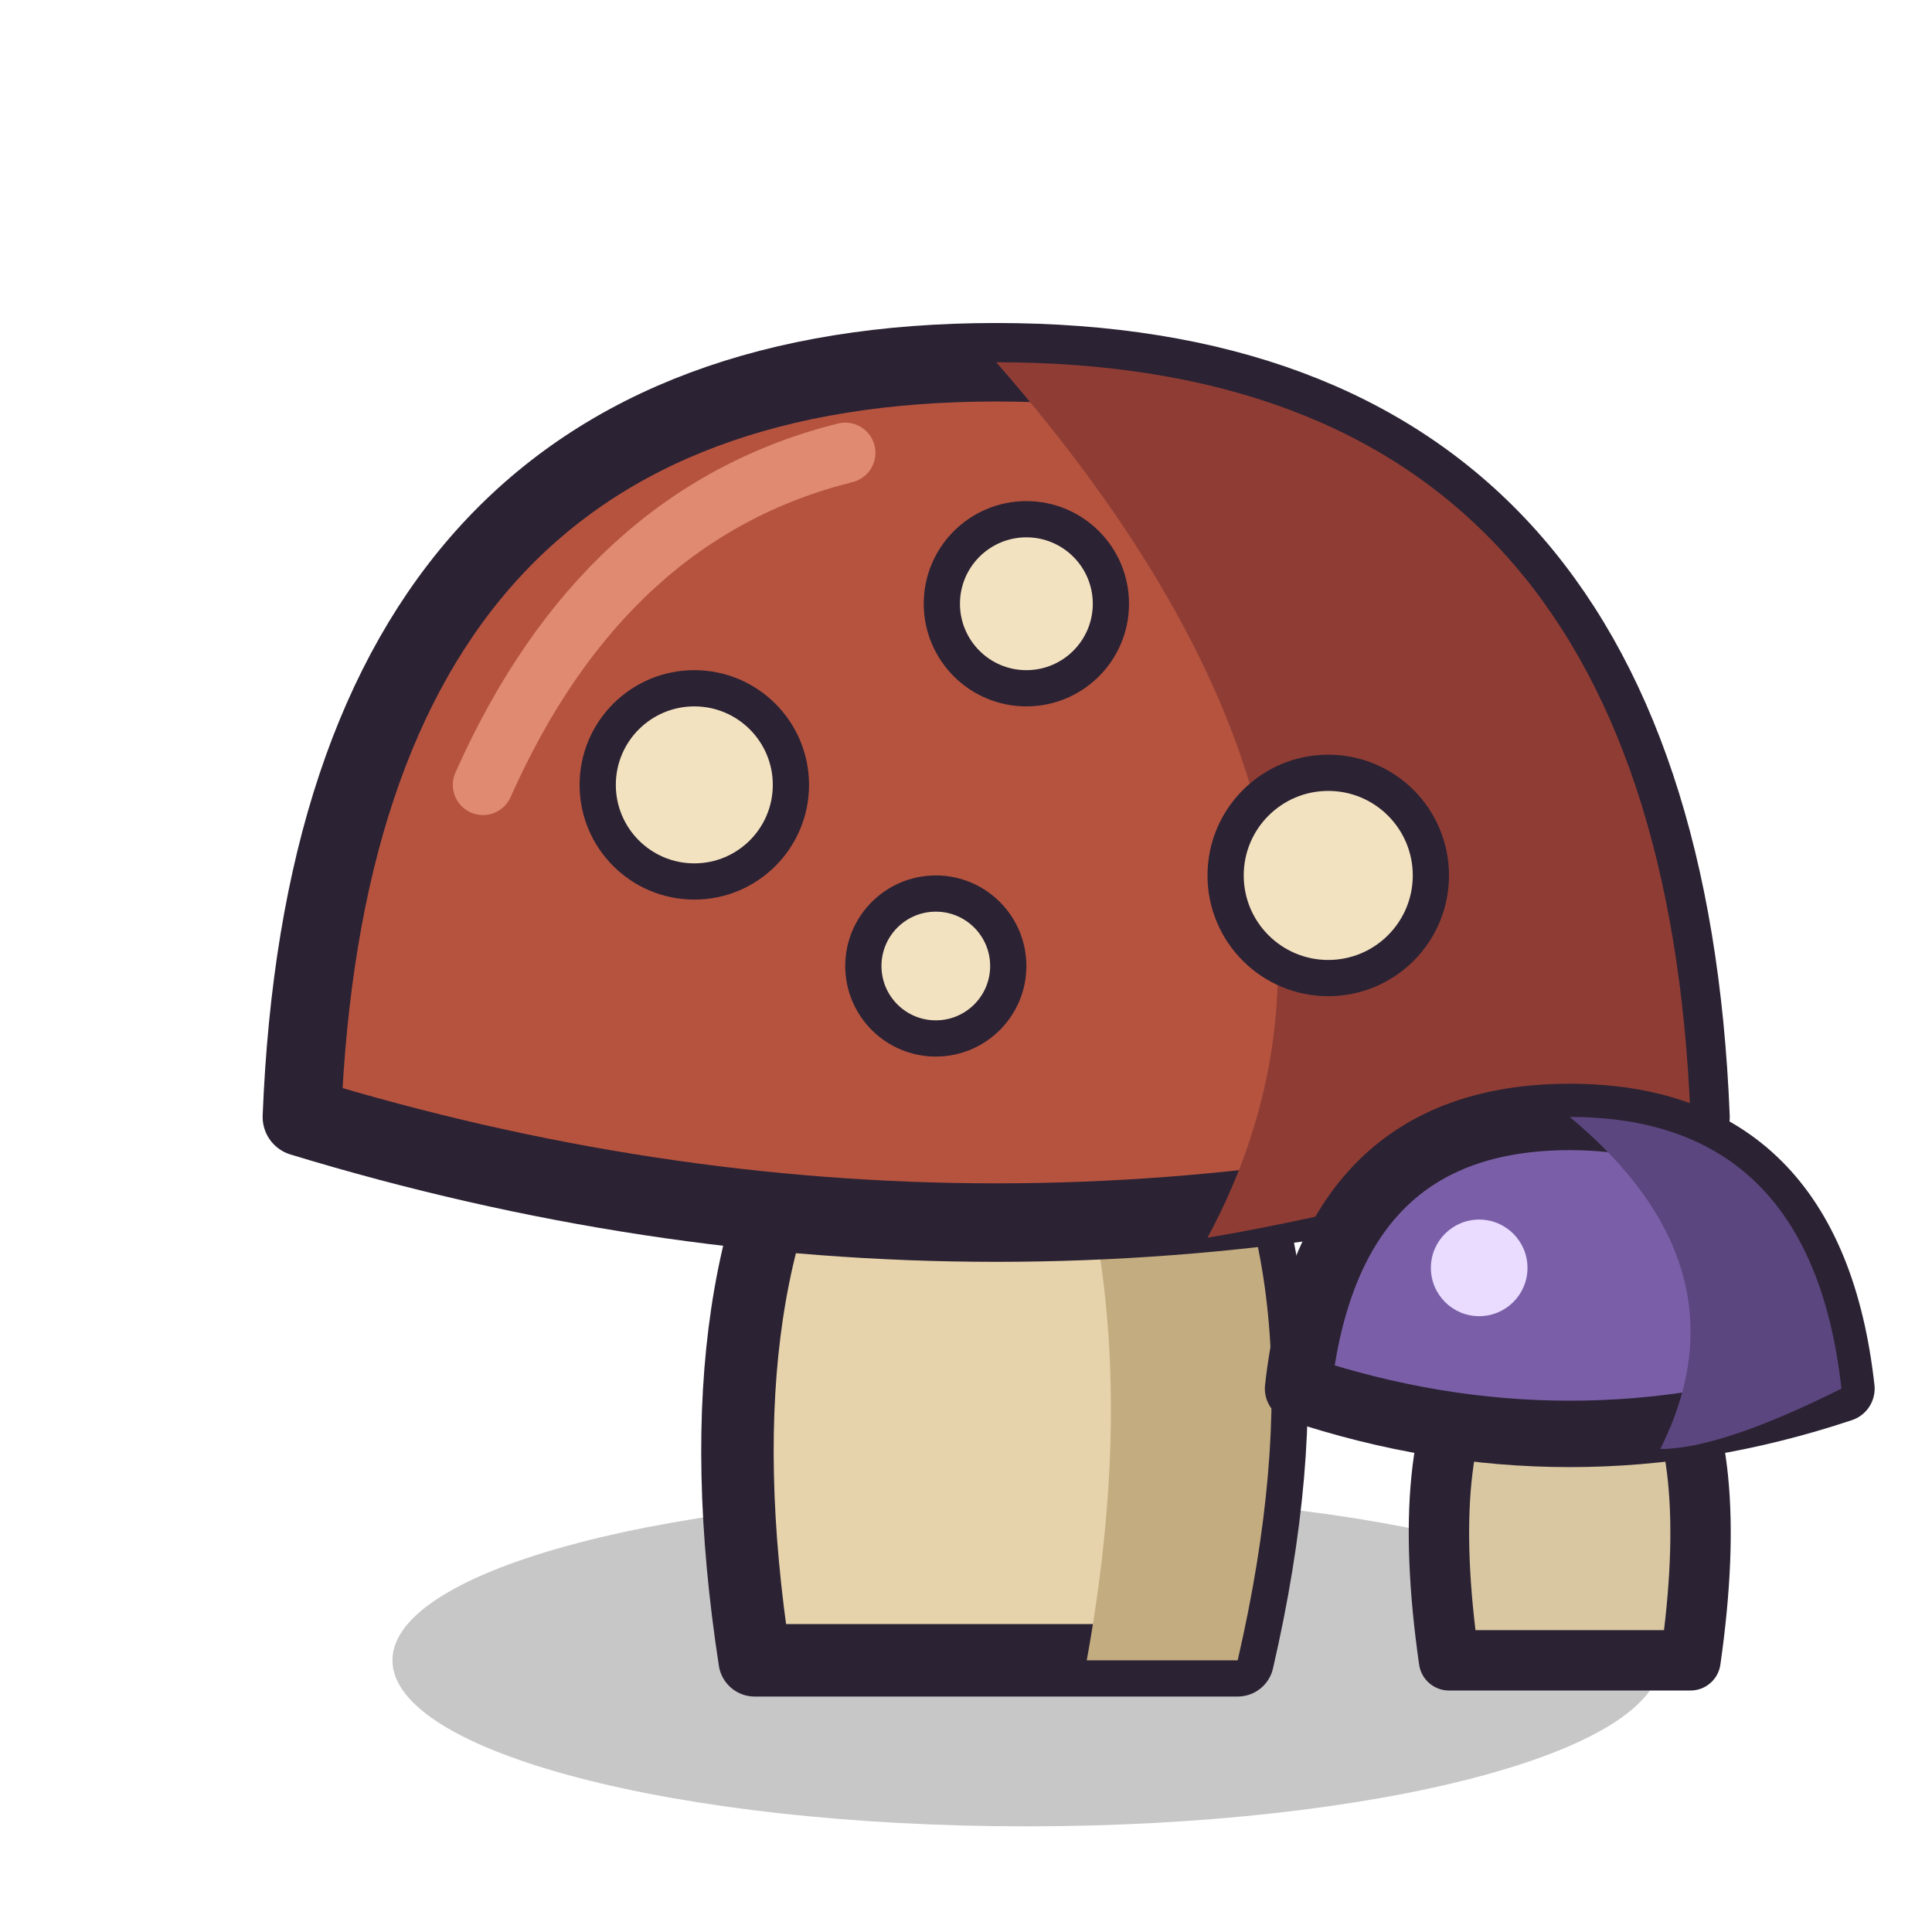
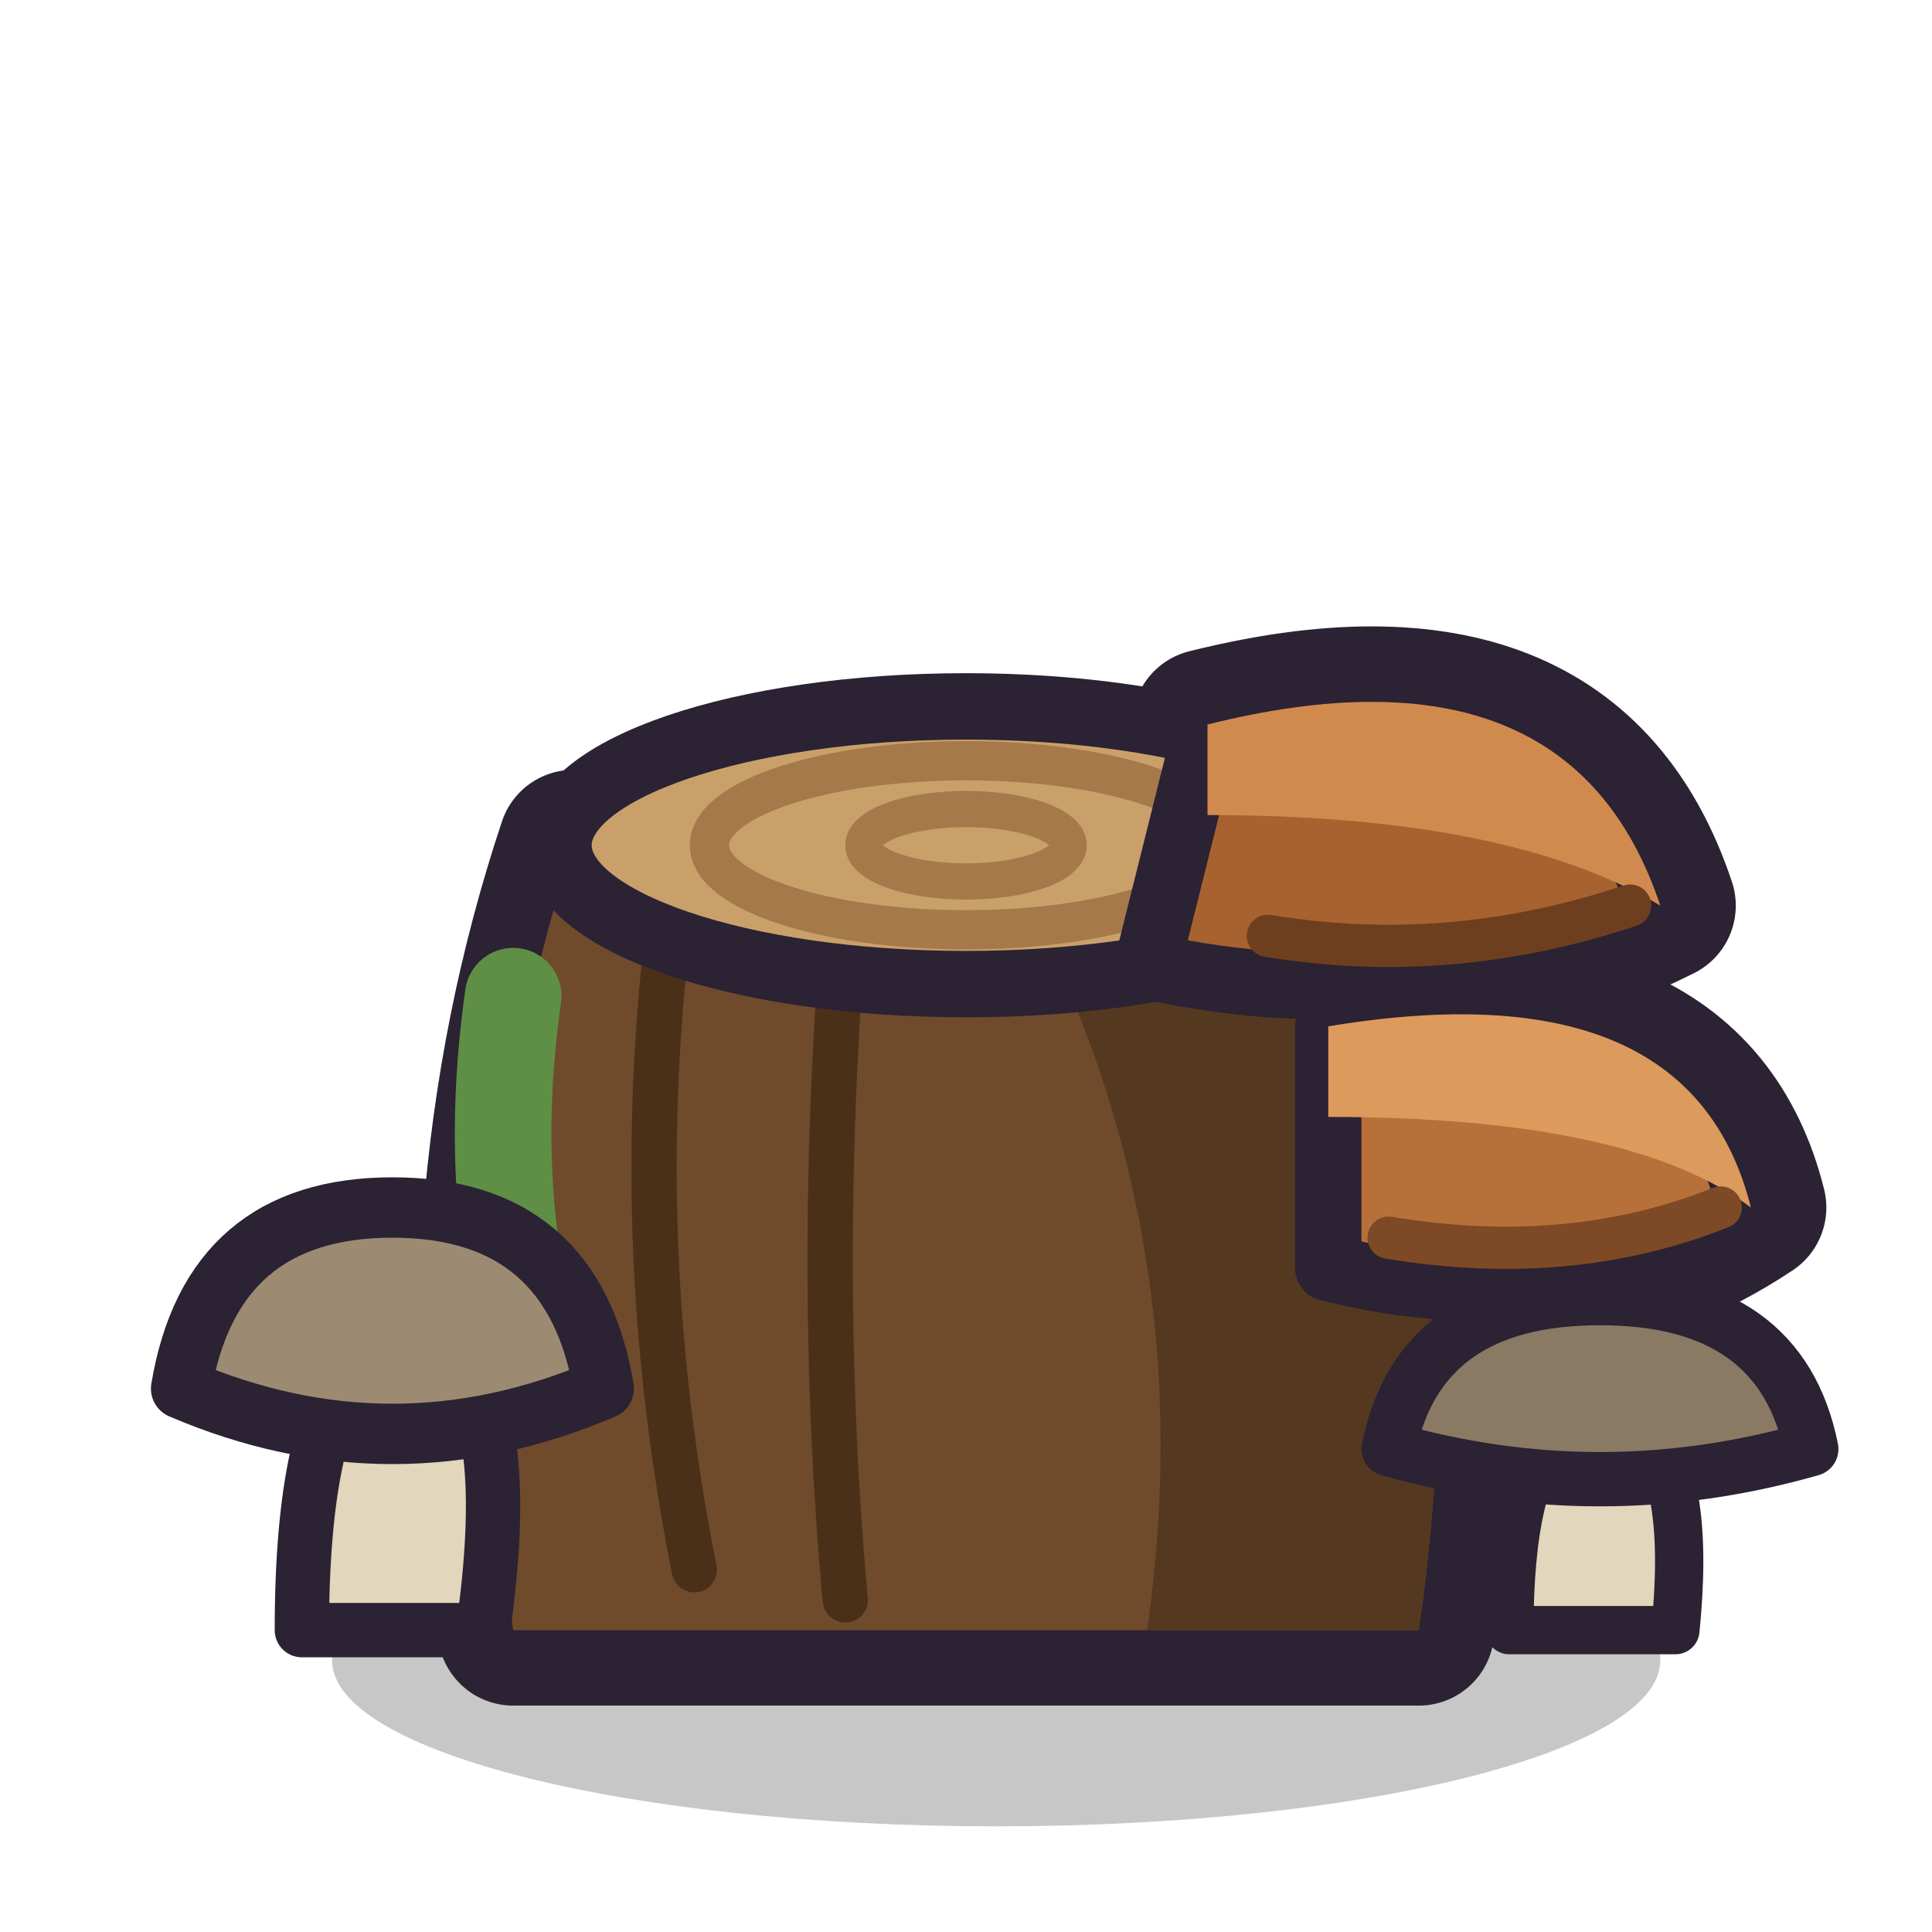
<svg xmlns="http://www.w3.org/2000/svg" viewBox="0 0 64 64">
-   <ellipse cx="34" cy="55" rx="21" ry="5.5" fill="#000000" opacity="0.22" />
-   <path d="M25 55 Q23 42 28 35 L39 35 Q44 42 41 55 Z" fill="#e6d3ab" stroke="#2b2233" stroke-width="2.4" stroke-linejoin="round" />
-   <path d="M35 36 L39 35 Q44 42 41 55 L36 55 Q38 44 35 36 Z" fill="#c3ac80" />
-   <path d="M10 37 Q11 12 33 12 Q55 12 56 37 Q33 44 10 37 Z" fill="#b5533f" stroke="#2b2233" stroke-width="2.6" stroke-linejoin="round" />
-   <path d="M33 12 Q55 12 56 37 Q46 40 40 41 Q47 28 33 12 Z" fill="#8f3d34" />
-   <path d="M16 26 Q20 17 28 15" fill="none" stroke="#e08a72" stroke-width="2" stroke-linecap="round" />
-   <g fill="#f3e2c0" stroke="#2b2233" stroke-width="1.2">
-     <circle cx="23" cy="26" r="3.2" />
-     <circle cx="34" cy="20" r="2.8" />
-     <circle cx="44" cy="29" r="3.4" />
-     <circle cx="31" cy="32" r="2.4" />
+   <ellipse cx="33" cy="55" rx="22" ry="5.5" fill="#000000" opacity="0.22" />
+   <g fill="#2b2233" stroke="#2b2233" stroke-width="5" stroke-linejoin="round">
+     <path d="M17 54 Q15 40 19 28 L45 28 Q49 40 47 54 Z" />
+     <path d="M44 34 Q56 32 58 40 Q52 44 44 42 Z" />
+     <path d="M40 24 Q52 21 55 30 Q47 34 38 32 Z" />
  </g>
-   <path d="M48 55 Q47 48 49 45 L55 45 Q57 48 56 55 Z" fill="#d9c7a2" stroke="#2b2233" stroke-width="2" stroke-linejoin="round" />
-   <path d="M43 46 Q44 37 52 37 Q60 37 61 46 Q52 49 43 46 Z" fill="#7a5fa8" stroke="#2b2233" stroke-width="2.2" stroke-linejoin="round" />
-   <path d="M52 37 Q60 37 61 46 Q57 48 55 48 Q58 42 52 37 Z" fill="#5c467f" />
-   <circle cx="49" cy="42" r="1.6" fill="#e9dcff" />
+   <path d="M17 54 Q15 40 19 28 L45 28 Q49 40 47 54 Z" fill="#6f4b2c" />
+   <path d="M33 28 L45 28 Q49 40 47 54 L38 54 Q40 40 33 28 Z" fill="#553820" />
+   <path d="M22 32 Q21 42 23 52 M28 30 Q27 42 28 53" fill="none" stroke="#4a3018" stroke-width="1.5" stroke-linecap="round" />
+   <ellipse cx="32" cy="28" rx="13.5" ry="4.6" fill="#c9a06a" stroke="#2b2233" stroke-width="2.2" />
+   <ellipse cx="32" cy="28" rx="8.5" ry="2.8" fill="none" stroke="#a5794a" stroke-width="1.3" />
+   <ellipse cx="32" cy="28" rx="3.4" ry="1.2" fill="none" stroke="#a5794a" stroke-width="1.2" />
+   <path d="M17 33 Q16 40 18 46" fill="none" stroke="#5f8f45" stroke-width="3.2" stroke-linecap="round" />
+   <path d="M44 34 Q56 32 58 40 Q52 44 44 42 Z" fill="#b8703a" stroke="#2b2233" stroke-width="2.2" stroke-linejoin="round" />
+   <path d="M44 34 Q56 32 58 40 Q54 37 44 37 Z" fill="#dc9a5c" />
+   <path d="M46 41 Q52 42 57 40" fill="none" stroke="#7d4a25" stroke-width="1.4" stroke-linecap="round" />
+   <path d="M40 24 Q52 21 55 30 Q47 34 38 32 Z" fill="#a8622f" stroke="#2b2233" stroke-width="2.2" stroke-linejoin="round" />
+   <path d="M40 24 Q52 21 55 30 Q50 27 40 27 Z" fill="#d18a4d" />
+   <path d="M42 31 Q48 32 54 30" fill="none" stroke="#6e3f1f" stroke-width="1.4" stroke-linecap="round" />
+   <path d="M10 54 Q10 47 12 45 L15 45 Q17 47 16 54 Z" fill="#e2d6bd" stroke="#2b2233" stroke-width="1.8" stroke-linejoin="round" />
+   <path d="M6 46 Q7 40 13 40 Q19 40 20 46 Q13 49 6 46 Z" fill="#9c8a72" stroke="#2b2233" stroke-width="2" stroke-linejoin="round" />
+   <path d="M50 54 Q50 49 51.5 47.5 L54.5 47.5 Q56 49 55.5 54 Z" fill="#e2d6bd" stroke="#2b2233" stroke-width="1.6" stroke-linejoin="round" />
+   <path d="M46 48 Q47 43 53 43 Q59 43 60 48 Q53 50 46 48 Z" fill="#8a7a64" stroke="#2b2233" stroke-width="1.8" stroke-linejoin="round" />
</svg>
